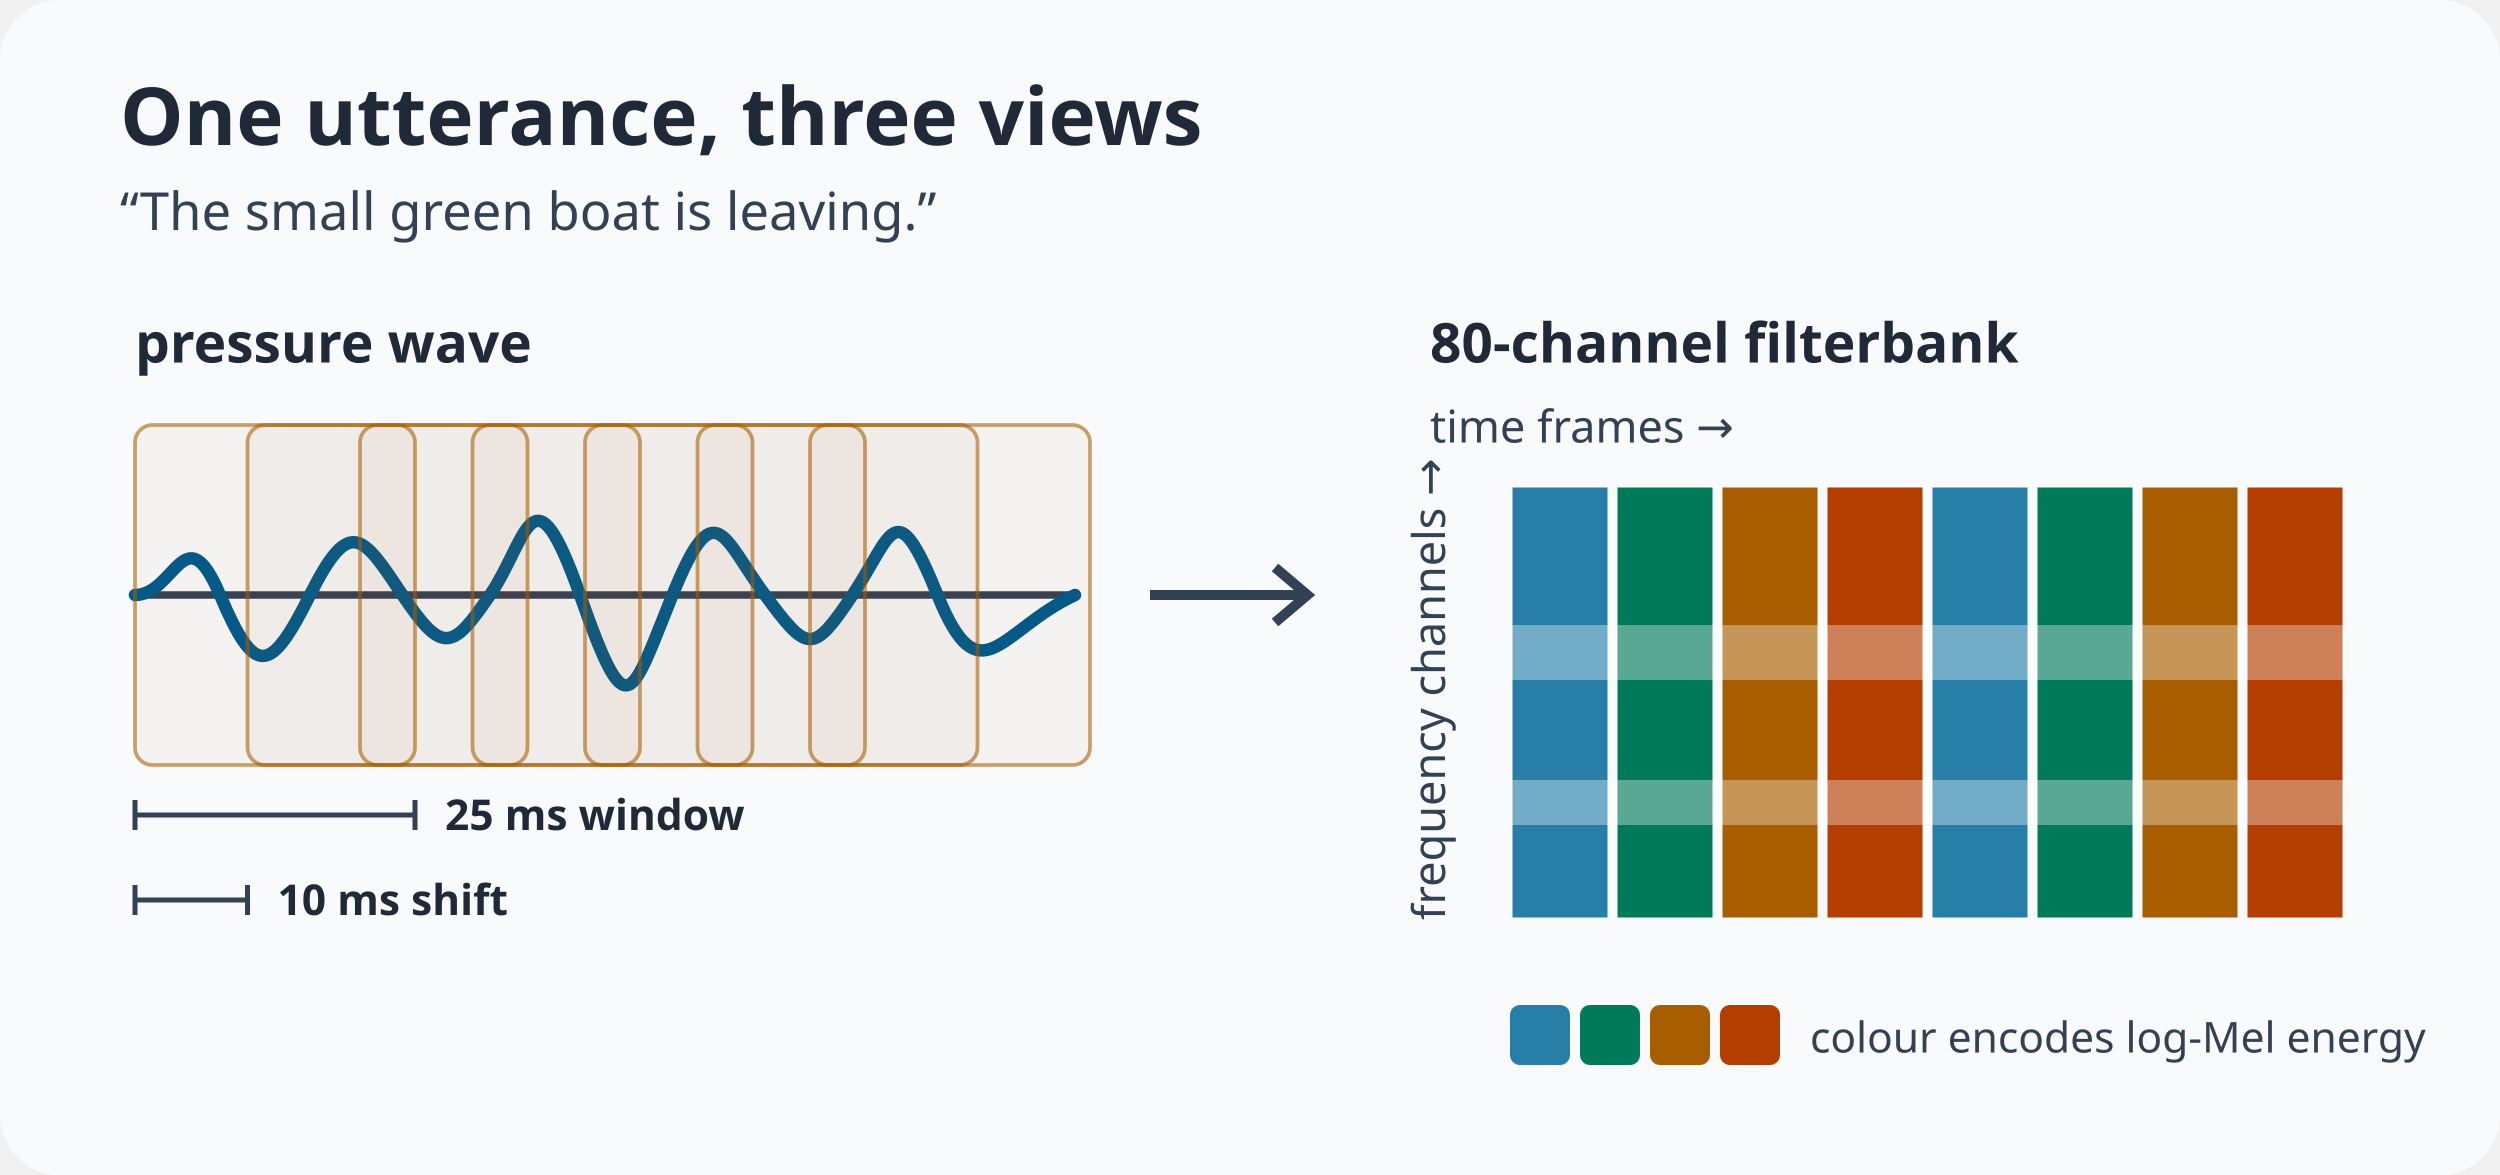
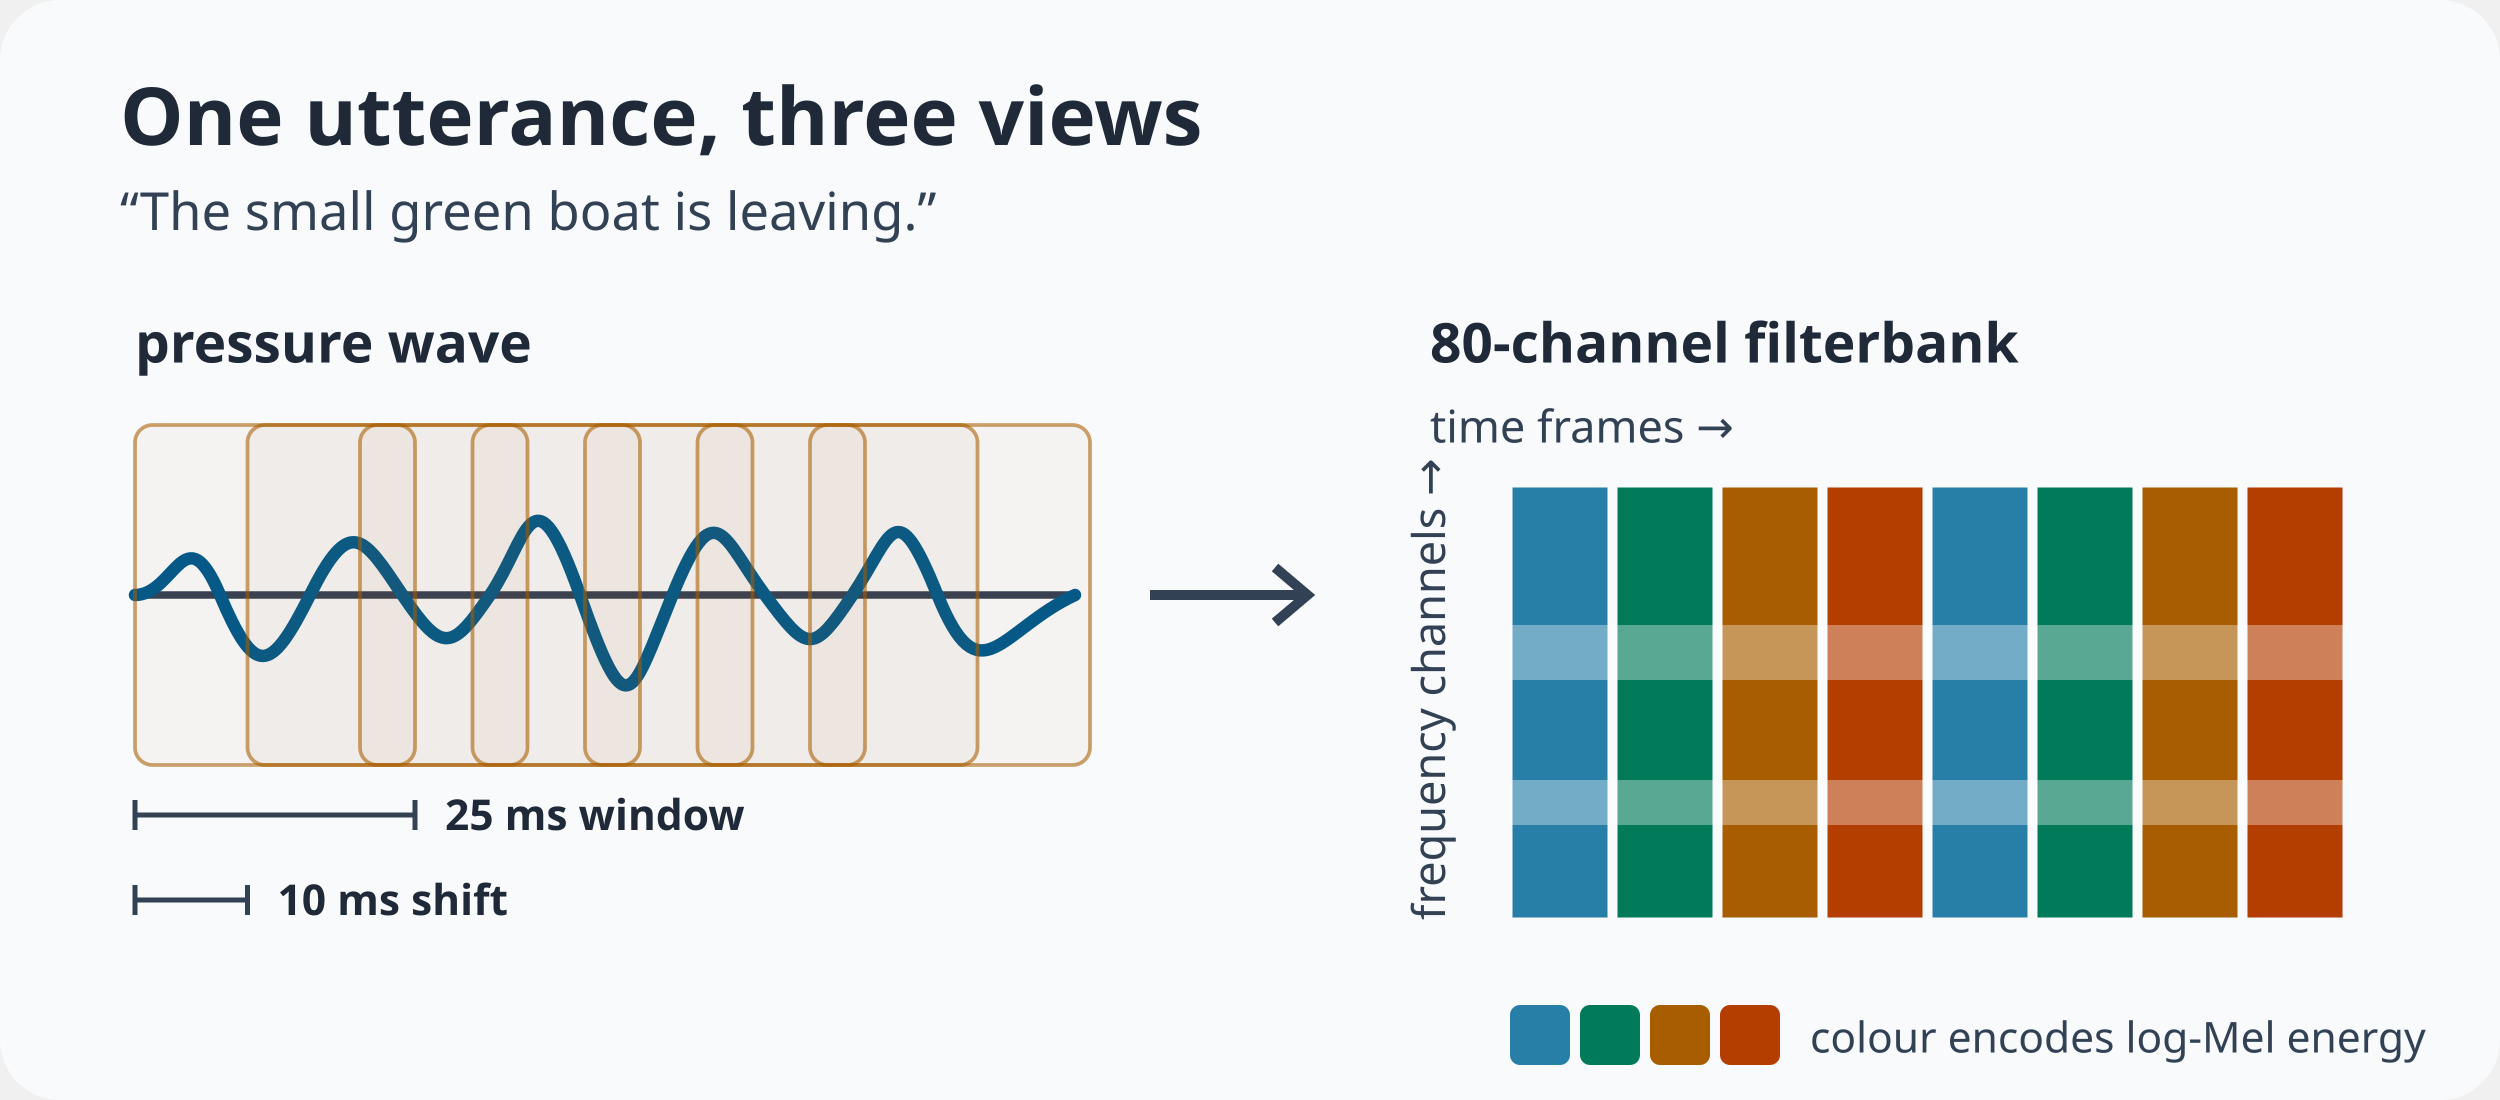
- <svg xmlns="http://www.w3.org/2000/svg" viewBox="0 0 1000 470" role="img" aria-labelledby="title desc">
+ <svg xmlns="http://www.w3.org/2000/svg" viewBox="0 0 1000 440" role="img" aria-labelledby="title desc">
  <style>
    .bg{fill:#f8fafc}.text{fill:#1f2937;font-family:system-ui,sans-serif}.muted{fill:#334155;font-family:system-ui,sans-serif}.line{stroke:#334155}.blue{stroke:#005a8d}.orange{fill:#a85d00}.green{fill:#007a59}.sky{fill:#277fa8}.window{fill:#a85d00;fill-opacity:.04;stroke:#a85d00;stroke-opacity:.58;stroke-width:1.5}
    @media(prefers-color-scheme:dark){.bg{fill:#111827}.text{fill:#f8fafc}.muted{fill:#e2e8f0}.line{stroke:#cbd5e1}.window{fill:#e69f00;stroke:#e69f00}}
  </style>
-   <rect class="bg" width="1000" height="470" rx="24" />
+   <rect class="bg" width="1000" height="440" rx="24" />
  <text class="text" x="48" y="58" font-size="32" font-weight="700">One utterance, three views</text>
  <text class="muted" x="48" y="92" font-size="21">“The small green boat is leaving.”</text>
  <text class="text" x="54" y="145" font-size="22" font-weight="700">pressure wave</text>
  <line class="line" x1="54" y1="238" x2="430" y2="238" stroke-width="3" />
  <path class="blue" d="M54 238 C70 238 74 205 88 238 S108 270 124 238 S145 214 161 238 S181 260 196 238 S213 184 232 238 S252 280 269 238 S289 215 306 238 S325 262 341 238 S358 196 375 238 S400 252 430 238" fill="none" stroke-width="5" stroke-linecap="round" />
  <g>
    <rect class="window" x="54" y="170" width="112" height="136" rx="7" />
    <rect class="window" x="99" y="170" width="112" height="136" rx="7" />
    <rect class="window" x="144" y="170" width="112" height="136" rx="7" />
    <rect class="window" x="189" y="170" width="112" height="136" rx="7" />
    <rect class="window" x="234" y="170" width="112" height="136" rx="7" />
    <rect class="window" x="279" y="170" width="112" height="136" rx="7" />
    <rect class="window" x="324" y="170" width="112" height="136" rx="7" />
  </g>
  <g class="line" fill="none" stroke-width="2">
    <path d="M54 320v12m0-6h112m0-6v12" />
    <path d="M54 354v12m0-6h45m0-6v12" />
  </g>
  <text class="text" x="178" y="332" font-size="17" font-weight="700">25 ms window</text>
  <text class="text" x="111" y="366" font-size="17" font-weight="700">10 ms shift</text>
  <path d="M460 238H520" class="line" stroke-width="4" />
  <path d="m510 227 13 11-13 11" fill="none" class="line" stroke-width="4" />
  <g transform="translate(30 0)">
    <text class="text" x="542" y="145" font-size="22" font-weight="700">80-channel filterbank</text>
    <text class="muted" x="542" y="177" font-size="18">time frames →</text>
    <text class="muted" transform="translate(548 368) rotate(-90)" font-size="18">frequency channels →</text>
    <g stroke="#f8fafc" stroke-width="2">
      <rect x="574" y="194" width="40" height="174" class="sky" />
      <rect x="616" y="194" width="40" height="174" class="green" />
      <rect x="658" y="194" width="40" height="174" class="orange" />
      <rect x="700" y="194" width="40" height="174" fill="#b43d00" />
      <rect x="742" y="194" width="40" height="174" class="sky" />
      <rect x="784" y="194" width="40" height="174" class="green" />
      <rect x="826" y="194" width="40" height="174" class="orange" />
      <rect x="868" y="194" width="40" height="174" fill="#b43d00" />
    </g>
    <g opacity=".35" fill="#fff">
      <path d="M574 250h334v22H574z" />
      <path d="M574 312h334v18H574z" />
    </g>
    <g transform="translate(574 402)">
      <rect width="24" height="24" rx="4" class="sky" />
      <rect x="28" width="24" height="24" rx="4" class="green" />
      <rect x="56" width="24" height="24" rx="4" class="orange" />
      <rect x="84" width="24" height="24" rx="4" fill="#b43d00" />
      <text class="muted" x="120" y="19" font-size="17">colour encodes log-Mel energy</text>
    </g>
  </g>
</svg>
